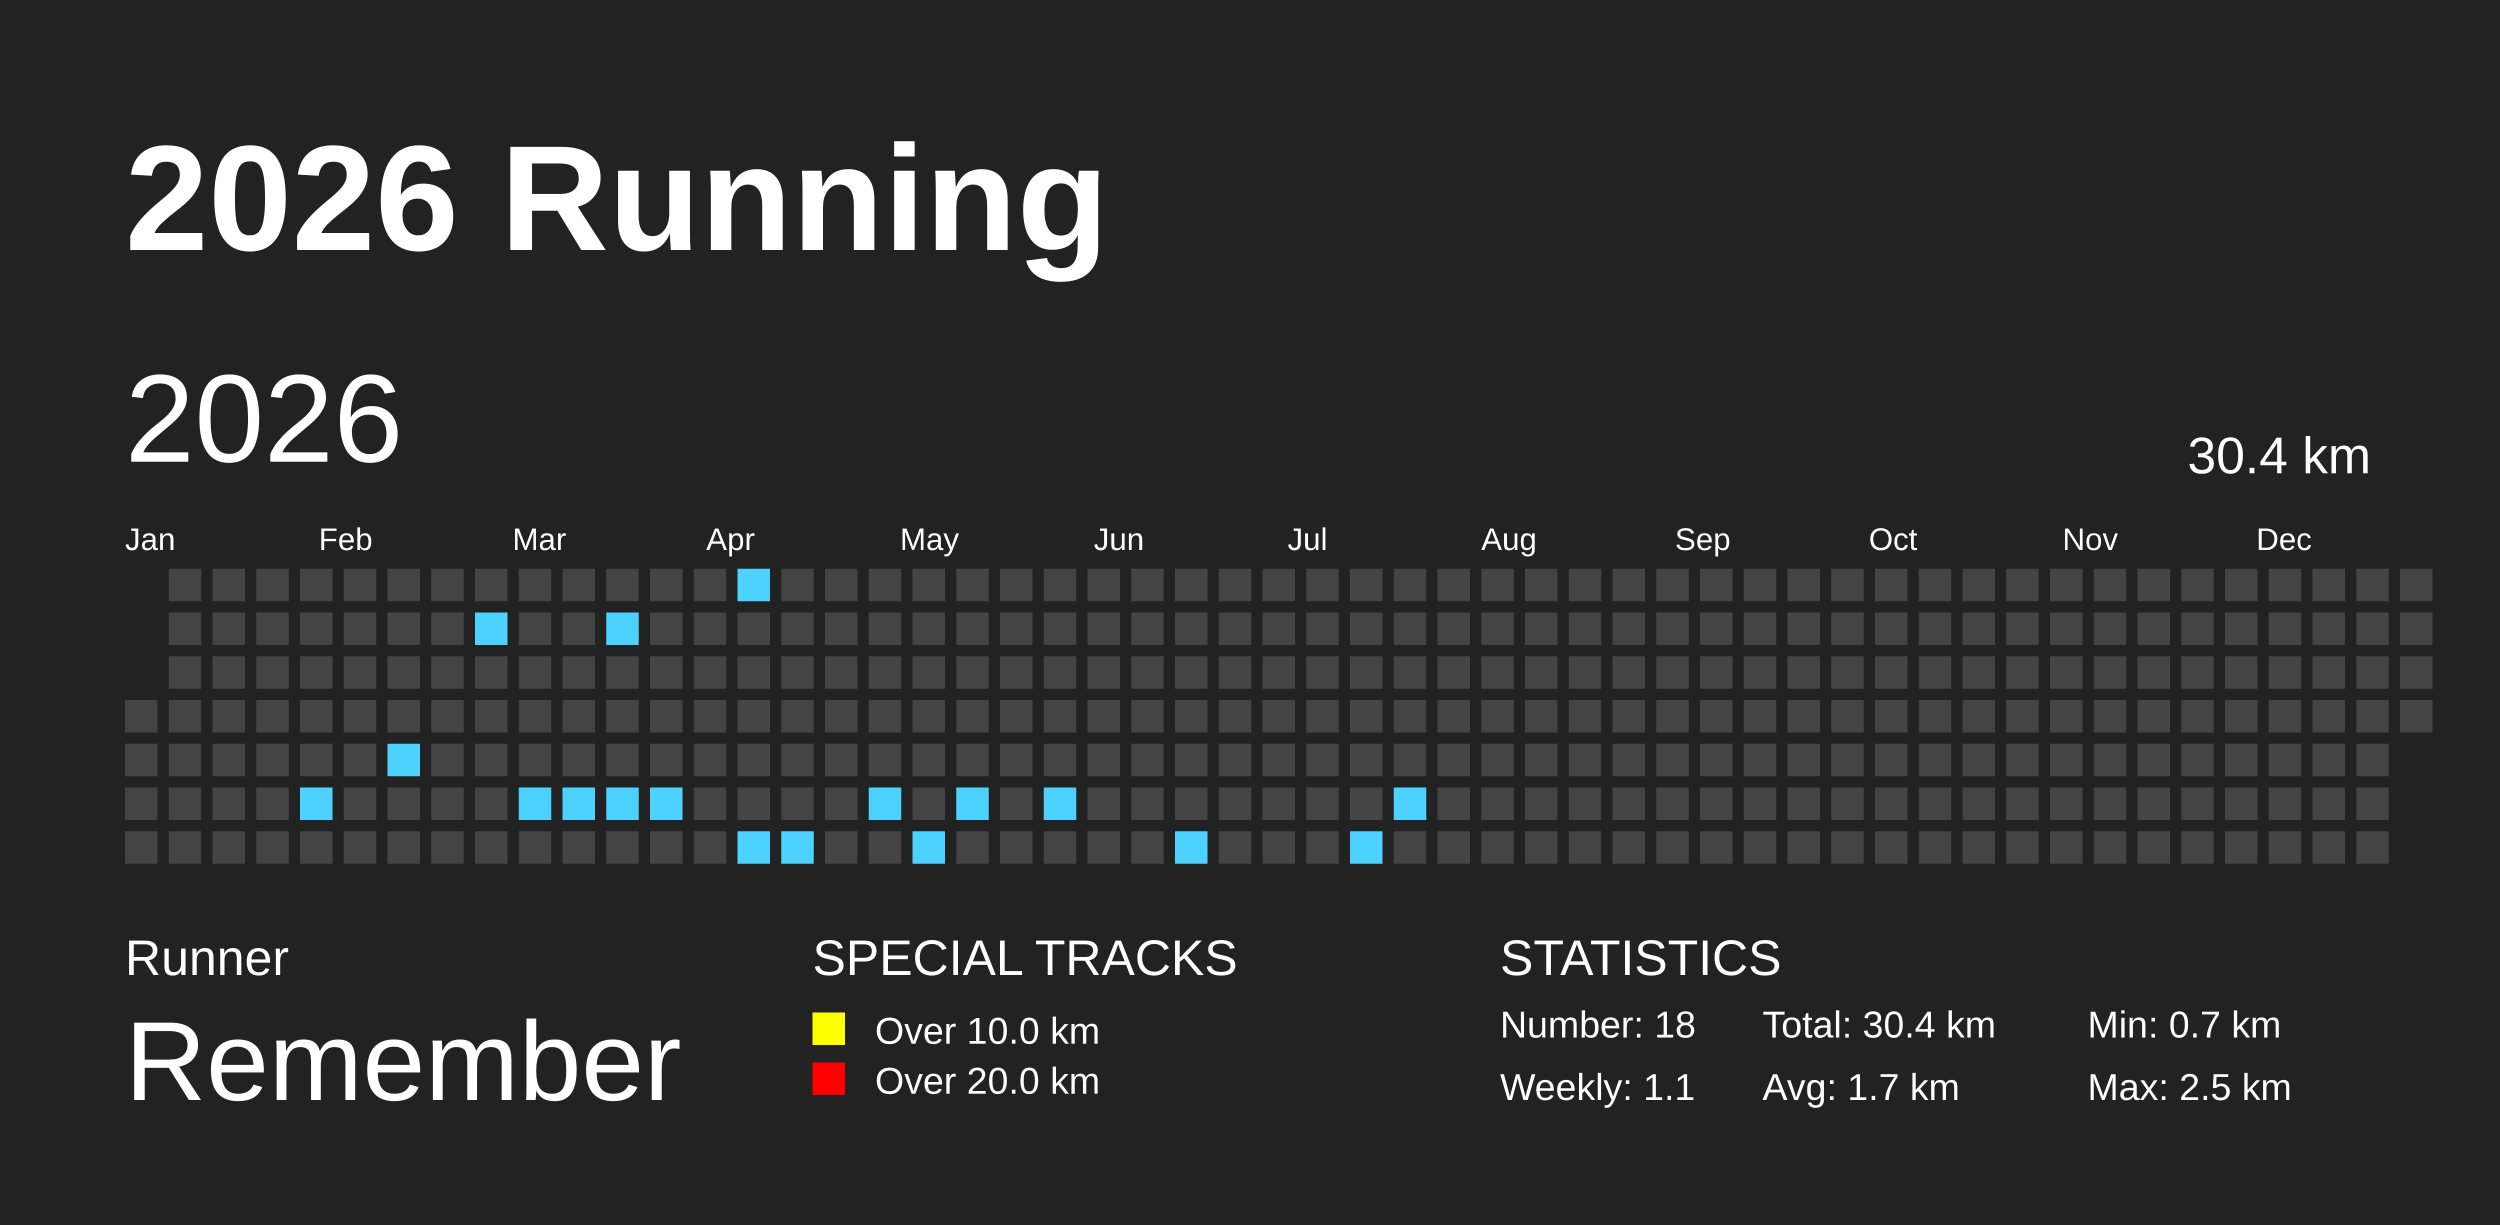
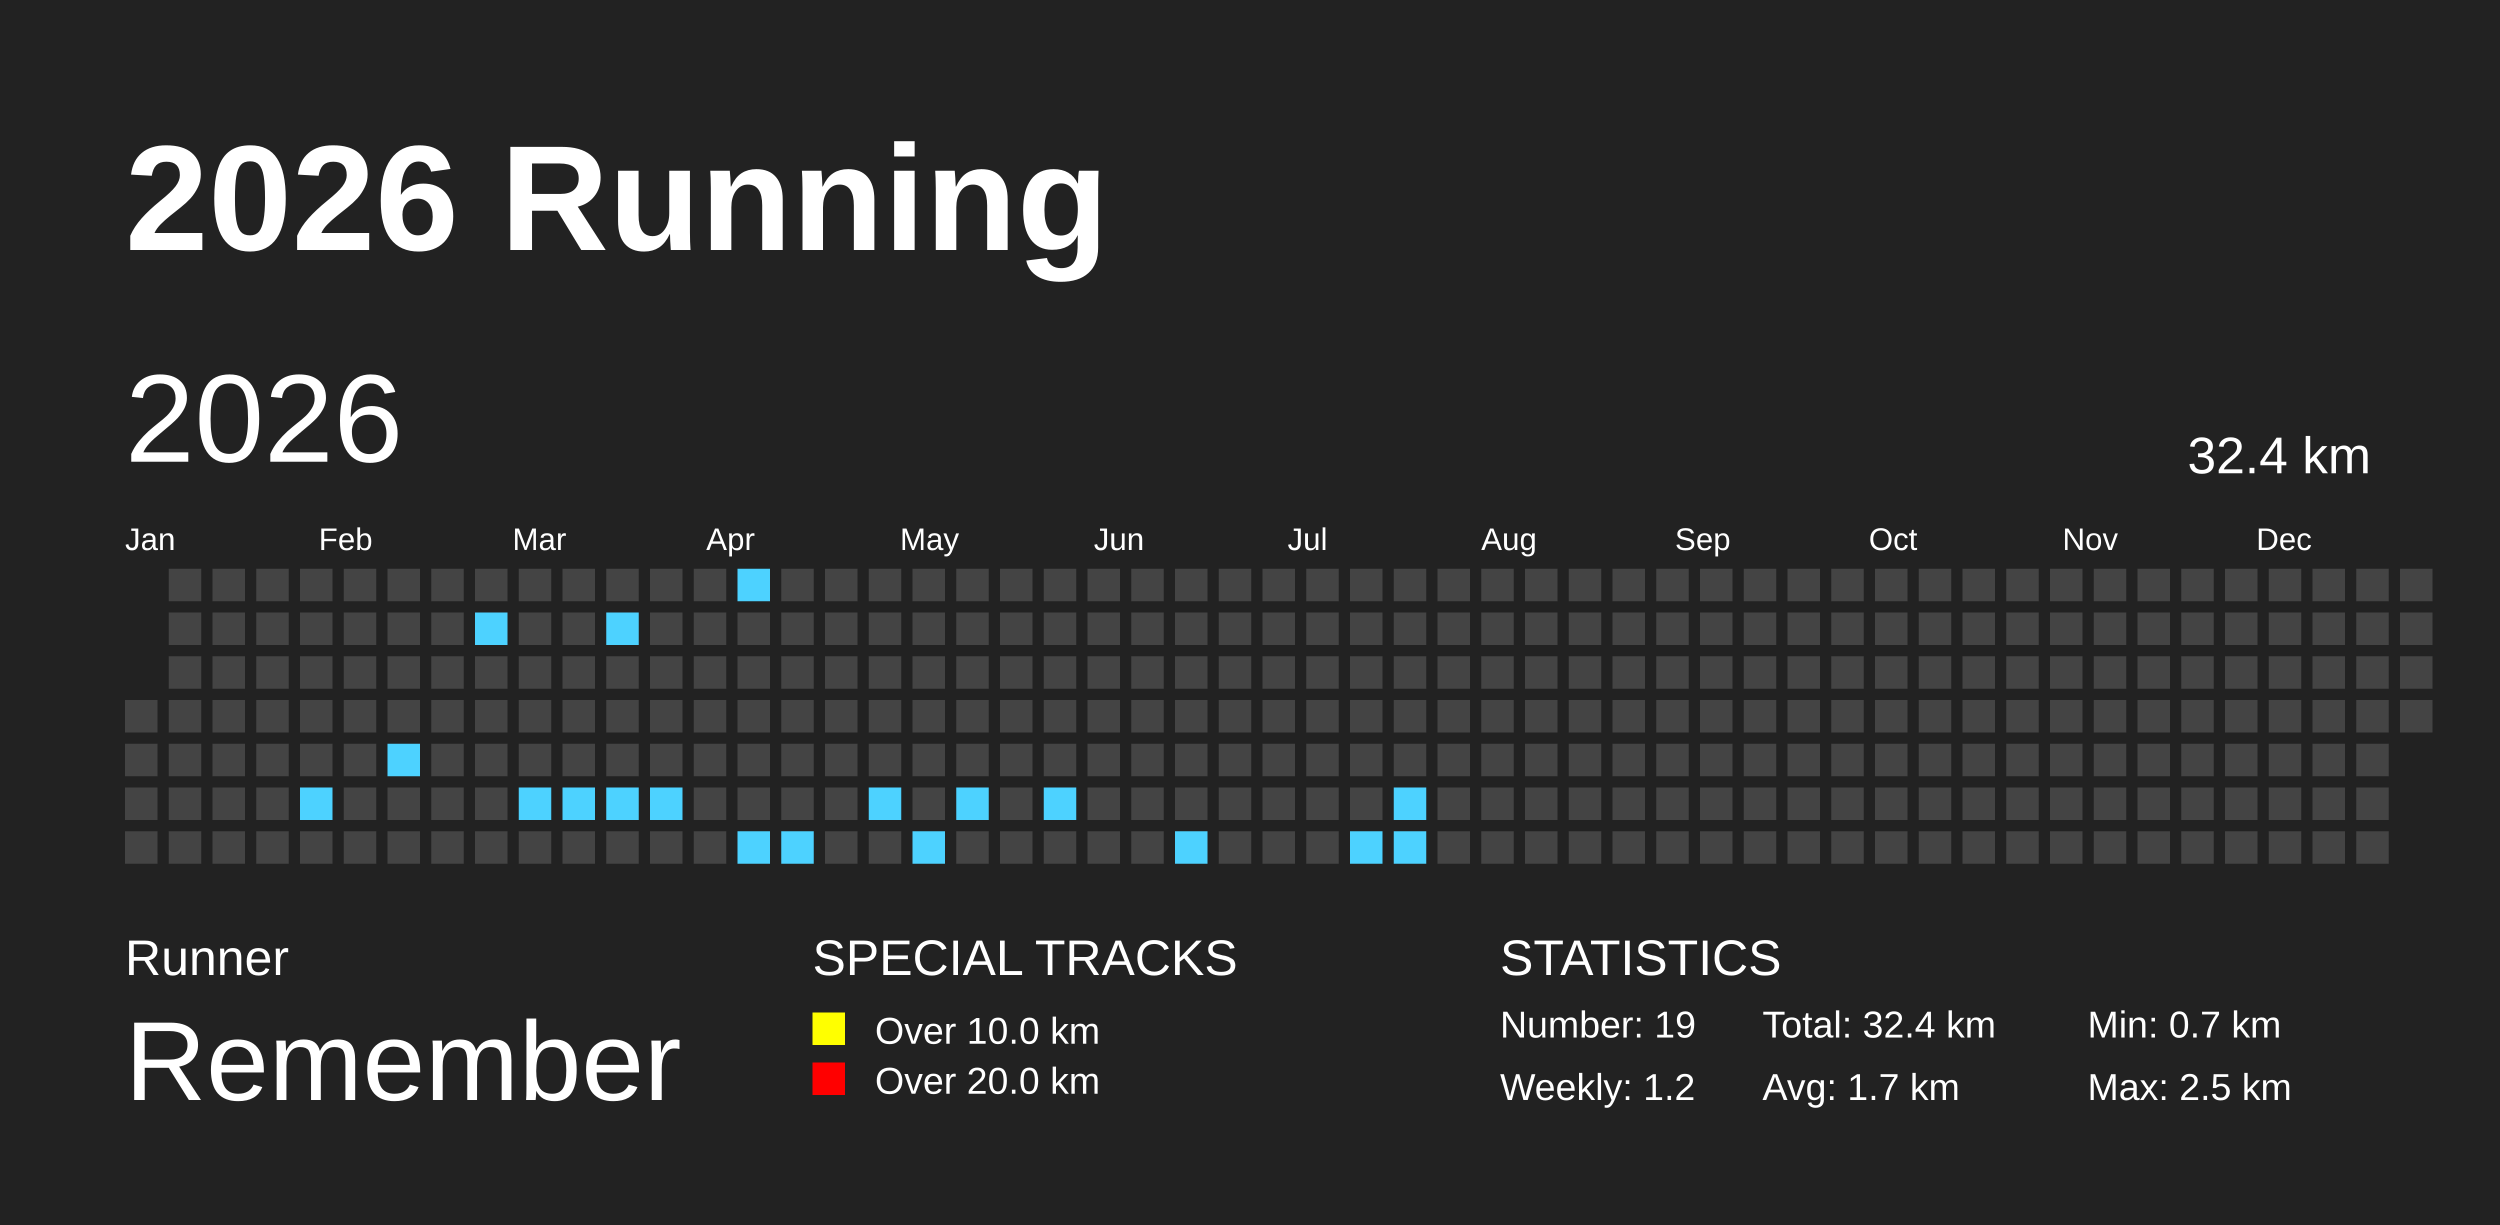
<svg xmlns="http://www.w3.org/2000/svg" baseProfile="full" height="98mm" version="1.1" viewBox="0,0,200,98" width="200mm">
  <defs />
  <rect fill="#222222" height="98" width="200" x="0" y="0" />
  <text fill="#FFFFFF" style="font-size:12px; font-family:Arial; font-weight:bold;" x="10" y="20">2026 Running</text>
  <text fill="#FFFFFF" style="font-size:4px; font-family:Arial" x="10" y="78">Runner</text>
  <text fill="#FFFFFF" style="font-size:9px; font-family:Arial" x="10" y="88">Remember</text>
  <text fill="#FFFFFF" style="font-size:4px; font-family:Arial" x="65" y="78">SPECIAL TRACKS</text>
  <rect fill="yellow" height="2.6" width="2.6" x="65" y="81" />
  <text fill="#FFFFFF" style="font-size:3px; font-family:Arial" x="70" y="83.5">Over 10.0 km</text>
  <rect fill="red" height="2.6" width="2.6" x="65" y="85" />
  <text fill="#FFFFFF" style="font-size:3px; font-family:Arial" x="70" y="87.5">Over 20.0 km</text>
  <text fill="#FFFFFF" style="font-size:4px; font-family:Arial" x="120" y="78">STATISTICS</text>
-   <text fill="#FFFFFF" style="font-size:3px; font-family:Arial" x="120" y="83">Number: 18</text>
-   <text fill="#FFFFFF" style="font-size:3px; font-family:Arial" x="120" y="88">Weekly: 1.1</text>
-   <text fill="#FFFFFF" style="font-size:3px; font-family:Arial" x="141" y="83">Total: 30.4 km</text>
+   <text fill="#FFFFFF" style="font-size:3px; font-family:Arial" x="120" y="83">Number: 19</text>
+   <text fill="#FFFFFF" style="font-size:3px; font-family:Arial" x="120" y="88">Weekly: 1.2</text>
+   <text fill="#FFFFFF" style="font-size:3px; font-family:Arial" x="141" y="83">Total: 32.4 km</text>
  <text fill="#FFFFFF" style="font-size:3px; font-family:Arial" x="141" y="88">Avg: 1.7 km</text>
  <text fill="#FFFFFF" style="font-size:3px; font-family:Arial" x="167" y="83">Min: 0.7 km</text>
  <text fill="#FFFFFF" style="font-size:3px; font-family:Arial" x="167" y="88">Max: 2.5 km</text>
  <text dominant-baseline="hanging" fill="#FFFFFF" style="font-size:10.0px; font-family:Arial;" x="10" y="30">2026</text>
-   <text dominant-baseline="hanging" fill="#FFFFFF" style="font-size:4.125px; font-family:Arial;" x="175" y="35">30.4 km</text>
+   <text dominant-baseline="hanging" fill="#FFFFFF" style="font-size:4.125px; font-family:Arial;" x="175" y="35">32.4 km</text>
  <text fill="#FFFFFF" style="font-size:2.5px; font-family:Arial" x="10.0" y="44">Jan</text>
  <text fill="#FFFFFF" style="font-size:2.5px; font-family:Arial" x="25.5" y="44">Feb</text>
  <text fill="#FFFFFF" style="font-size:2.5px; font-family:Arial" x="41.0" y="44">Mar</text>
  <text fill="#FFFFFF" style="font-size:2.5px; font-family:Arial" x="56.5" y="44">Apr</text>
  <text fill="#FFFFFF" style="font-size:2.5px; font-family:Arial" x="72.0" y="44">May</text>
  <text fill="#FFFFFF" style="font-size:2.5px; font-family:Arial" x="87.5" y="44">Jun</text>
  <text fill="#FFFFFF" style="font-size:2.5px; font-family:Arial" x="103.0" y="44">Jul</text>
  <text fill="#FFFFFF" style="font-size:2.5px; font-family:Arial" x="118.5" y="44">Aug</text>
  <text fill="#FFFFFF" style="font-size:2.5px; font-family:Arial" x="134.0" y="44">Sep</text>
  <text fill="#FFFFFF" style="font-size:2.5px; font-family:Arial" x="149.5" y="44">Oct</text>
  <text fill="#FFFFFF" style="font-size:2.5px; font-family:Arial" x="165.0" y="44">Nov</text>
  <text fill="#FFFFFF" style="font-size:2.5px; font-family:Arial" x="180.5" y="44">Dec</text>
  <rect fill="#444444" height="2.6" width="2.6" x="10.0" y="56.0" />
  <rect fill="#444444" height="2.6" width="2.6" x="10.0" y="59.5" />
  <rect fill="#444444" height="2.6" width="2.6" x="10.0" y="63.0" />
  <rect fill="#444444" height="2.6" width="2.6" x="10.0" y="66.5" />
  <rect fill="#444444" height="2.6" width="2.6" x="13.5" y="45.5" />
  <rect fill="#444444" height="2.6" width="2.6" x="13.5" y="49.0" />
  <rect fill="#444444" height="2.6" width="2.6" x="13.5" y="52.5" />
  <rect fill="#444444" height="2.6" width="2.6" x="13.5" y="56.0" />
  <rect fill="#444444" height="2.6" width="2.6" x="13.5" y="59.5" />
  <rect fill="#444444" height="2.6" width="2.6" x="13.5" y="63.0" />
  <rect fill="#444444" height="2.6" width="2.6" x="13.5" y="66.5" />
  <rect fill="#444444" height="2.6" width="2.6" x="17.0" y="45.5" />
  <rect fill="#444444" height="2.6" width="2.6" x="17.0" y="49.0" />
  <rect fill="#444444" height="2.6" width="2.6" x="17.0" y="52.5" />
  <rect fill="#444444" height="2.6" width="2.6" x="17.0" y="56.0" />
  <rect fill="#444444" height="2.6" width="2.6" x="17.0" y="59.5" />
  <rect fill="#444444" height="2.6" width="2.6" x="17.0" y="63.0" />
  <rect fill="#444444" height="2.6" width="2.6" x="17.0" y="66.5" />
  <rect fill="#444444" height="2.6" width="2.6" x="20.5" y="45.5" />
  <rect fill="#444444" height="2.6" width="2.6" x="20.5" y="49.0" />
  <rect fill="#444444" height="2.6" width="2.6" x="20.5" y="52.5" />
  <rect fill="#444444" height="2.6" width="2.6" x="20.5" y="56.0" />
  <rect fill="#444444" height="2.6" width="2.6" x="20.5" y="59.5" />
  <rect fill="#444444" height="2.6" width="2.6" x="20.5" y="63.0" />
  <rect fill="#444444" height="2.6" width="2.6" x="20.5" y="66.5" />
  <rect fill="#444444" height="2.6" width="2.6" x="24.0" y="45.5" />
  <rect fill="#444444" height="2.6" width="2.6" x="24.0" y="49.0" />
  <rect fill="#444444" height="2.6" width="2.6" x="24.0" y="52.5" />
  <rect fill="#444444" height="2.6" width="2.6" x="24.0" y="56.0" />
  <rect fill="#444444" height="2.6" width="2.6" x="24.0" y="59.5" />
  <rect fill="#4DD2FF" height="2.6" width="2.6" x="24.0" y="63.0" />
  <rect fill="#444444" height="2.6" width="2.6" x="24.0" y="66.5" />
  <rect fill="#444444" height="2.6" width="2.6" x="27.5" y="45.5" />
  <rect fill="#444444" height="2.6" width="2.6" x="27.5" y="49.0" />
  <rect fill="#444444" height="2.6" width="2.6" x="27.5" y="52.5" />
  <rect fill="#444444" height="2.6" width="2.6" x="27.5" y="56.0" />
  <rect fill="#444444" height="2.6" width="2.6" x="27.5" y="59.5" />
  <rect fill="#444444" height="2.6" width="2.6" x="27.5" y="63.0" />
  <rect fill="#444444" height="2.6" width="2.6" x="27.5" y="66.5" />
  <rect fill="#444444" height="2.6" width="2.6" x="31.0" y="45.5" />
  <rect fill="#444444" height="2.6" width="2.6" x="31.0" y="49.0" />
  <rect fill="#444444" height="2.6" width="2.6" x="31.0" y="52.5" />
  <rect fill="#444444" height="2.6" width="2.6" x="31.0" y="56.0" />
  <rect fill="#4DD2FF" height="2.6" width="2.6" x="31.0" y="59.5" />
  <rect fill="#444444" height="2.6" width="2.6" x="31.0" y="63.0" />
  <rect fill="#444444" height="2.6" width="2.6" x="31.0" y="66.5" />
  <rect fill="#444444" height="2.6" width="2.6" x="34.5" y="45.5" />
  <rect fill="#444444" height="2.6" width="2.6" x="34.5" y="49.0" />
  <rect fill="#444444" height="2.6" width="2.6" x="34.5" y="52.5" />
  <rect fill="#444444" height="2.6" width="2.6" x="34.5" y="56.0" />
  <rect fill="#444444" height="2.6" width="2.6" x="34.5" y="59.5" />
  <rect fill="#444444" height="2.6" width="2.6" x="34.5" y="63.0" />
  <rect fill="#444444" height="2.6" width="2.6" x="34.5" y="66.5" />
  <rect fill="#444444" height="2.6" width="2.6" x="38.0" y="45.5" />
  <rect fill="#4DD2FF" height="2.6" width="2.6" x="38.0" y="49.0" />
  <rect fill="#444444" height="2.6" width="2.6" x="38.0" y="52.5" />
  <rect fill="#444444" height="2.6" width="2.6" x="38.0" y="56.0" />
  <rect fill="#444444" height="2.6" width="2.6" x="38.0" y="59.5" />
  <rect fill="#444444" height="2.6" width="2.6" x="38.0" y="63.0" />
  <rect fill="#444444" height="2.6" width="2.6" x="38.0" y="66.5" />
  <rect fill="#444444" height="2.6" width="2.6" x="41.5" y="45.5" />
  <rect fill="#444444" height="2.6" width="2.6" x="41.5" y="49.0" />
  <rect fill="#444444" height="2.6" width="2.6" x="41.5" y="52.5" />
  <rect fill="#444444" height="2.6" width="2.6" x="41.5" y="56.0" />
  <rect fill="#444444" height="2.6" width="2.6" x="41.5" y="59.5" />
  <rect fill="#4DD2FF" height="2.6" width="2.6" x="41.5" y="63.0" />
  <rect fill="#444444" height="2.6" width="2.6" x="41.5" y="66.5" />
  <rect fill="#444444" height="2.6" width="2.6" x="45.0" y="45.5" />
  <rect fill="#444444" height="2.6" width="2.6" x="45.0" y="49.0" />
  <rect fill="#444444" height="2.6" width="2.6" x="45.0" y="52.5" />
  <rect fill="#444444" height="2.6" width="2.6" x="45.0" y="56.0" />
  <rect fill="#444444" height="2.6" width="2.6" x="45.0" y="59.5" />
  <rect fill="#4DD2FF" height="2.6" width="2.6" x="45.0" y="63.0" />
  <rect fill="#444444" height="2.6" width="2.6" x="45.0" y="66.5" />
  <rect fill="#444444" height="2.6" width="2.6" x="48.5" y="45.5" />
  <rect fill="#4DD2FF" height="2.6" width="2.6" x="48.5" y="49.0" />
  <rect fill="#444444" height="2.6" width="2.6" x="48.5" y="52.5" />
  <rect fill="#444444" height="2.6" width="2.6" x="48.5" y="56.0" />
  <rect fill="#444444" height="2.6" width="2.6" x="48.5" y="59.5" />
  <rect fill="#4DD2FF" height="2.6" width="2.6" x="48.5" y="63.0" />
  <rect fill="#444444" height="2.6" width="2.6" x="48.5" y="66.5" />
  <rect fill="#444444" height="2.6" width="2.6" x="52.0" y="45.5" />
  <rect fill="#444444" height="2.6" width="2.6" x="52.0" y="49.0" />
  <rect fill="#444444" height="2.6" width="2.6" x="52.0" y="52.5" />
  <rect fill="#444444" height="2.6" width="2.6" x="52.0" y="56.0" />
  <rect fill="#444444" height="2.6" width="2.6" x="52.0" y="59.5" />
  <rect fill="#4DD2FF" height="2.6" width="2.6" x="52.0" y="63.0" />
  <rect fill="#444444" height="2.6" width="2.6" x="52.0" y="66.5" />
  <rect fill="#444444" height="2.6" width="2.6" x="55.5" y="45.5" />
  <rect fill="#444444" height="2.6" width="2.6" x="55.5" y="49.0" />
  <rect fill="#444444" height="2.6" width="2.6" x="55.5" y="52.5" />
  <rect fill="#444444" height="2.6" width="2.6" x="55.5" y="56.0" />
  <rect fill="#444444" height="2.6" width="2.6" x="55.5" y="59.5" />
  <rect fill="#444444" height="2.6" width="2.6" x="55.5" y="63.0" />
  <rect fill="#444444" height="2.6" width="2.6" x="55.5" y="66.5" />
  <rect fill="#4DD2FF" height="2.6" width="2.6" x="59.0" y="45.5" />
  <rect fill="#444444" height="2.6" width="2.6" x="59.0" y="49.0" />
  <rect fill="#444444" height="2.6" width="2.6" x="59.0" y="52.5" />
  <rect fill="#444444" height="2.6" width="2.6" x="59.0" y="56.0" />
  <rect fill="#444444" height="2.6" width="2.6" x="59.0" y="59.5" />
  <rect fill="#444444" height="2.6" width="2.6" x="59.0" y="63.0" />
  <rect fill="#4DD2FF" height="2.6" width="2.6" x="59.0" y="66.5" />
  <rect fill="#444444" height="2.6" width="2.6" x="62.5" y="45.5" />
  <rect fill="#444444" height="2.6" width="2.6" x="62.5" y="49.0" />
  <rect fill="#444444" height="2.6" width="2.6" x="62.5" y="52.5" />
  <rect fill="#444444" height="2.6" width="2.6" x="62.5" y="56.0" />
  <rect fill="#444444" height="2.6" width="2.6" x="62.5" y="59.5" />
  <rect fill="#444444" height="2.6" width="2.6" x="62.5" y="63.0" />
  <rect fill="#4DD2FF" height="2.6" width="2.6" x="62.5" y="66.5" />
  <rect fill="#444444" height="2.6" width="2.6" x="66.0" y="45.5" />
  <rect fill="#444444" height="2.6" width="2.6" x="66.0" y="49.0" />
  <rect fill="#444444" height="2.6" width="2.6" x="66.0" y="52.5" />
  <rect fill="#444444" height="2.6" width="2.6" x="66.0" y="56.0" />
  <rect fill="#444444" height="2.6" width="2.6" x="66.0" y="59.5" />
  <rect fill="#444444" height="2.6" width="2.6" x="66.0" y="63.0" />
  <rect fill="#444444" height="2.6" width="2.6" x="66.0" y="66.5" />
  <rect fill="#444444" height="2.6" width="2.6" x="69.5" y="45.5" />
  <rect fill="#444444" height="2.6" width="2.6" x="69.5" y="49.0" />
  <rect fill="#444444" height="2.6" width="2.6" x="69.5" y="52.5" />
  <rect fill="#444444" height="2.6" width="2.6" x="69.5" y="56.0" />
  <rect fill="#444444" height="2.6" width="2.6" x="69.5" y="59.5" />
  <rect fill="#4DD2FF" height="2.6" width="2.6" x="69.5" y="63.0" />
  <rect fill="#444444" height="2.6" width="2.6" x="69.5" y="66.5" />
  <rect fill="#444444" height="2.6" width="2.6" x="73.0" y="45.5" />
  <rect fill="#444444" height="2.6" width="2.6" x="73.0" y="49.0" />
  <rect fill="#444444" height="2.6" width="2.6" x="73.0" y="52.5" />
  <rect fill="#444444" height="2.6" width="2.6" x="73.0" y="56.0" />
  <rect fill="#444444" height="2.6" width="2.6" x="73.0" y="59.5" />
  <rect fill="#444444" height="2.6" width="2.6" x="73.0" y="63.0" />
  <rect fill="#4DD2FF" height="2.6" width="2.6" x="73.0" y="66.5" />
  <rect fill="#444444" height="2.6" width="2.6" x="76.5" y="45.5" />
  <rect fill="#444444" height="2.6" width="2.6" x="76.5" y="49.0" />
  <rect fill="#444444" height="2.6" width="2.6" x="76.5" y="52.5" />
  <rect fill="#444444" height="2.6" width="2.6" x="76.5" y="56.0" />
  <rect fill="#444444" height="2.6" width="2.6" x="76.5" y="59.5" />
  <rect fill="#4DD2FF" height="2.6" width="2.6" x="76.5" y="63.0" />
  <rect fill="#444444" height="2.6" width="2.6" x="76.5" y="66.5" />
  <rect fill="#444444" height="2.6" width="2.6" x="80.0" y="45.5" />
  <rect fill="#444444" height="2.6" width="2.6" x="80.0" y="49.0" />
  <rect fill="#444444" height="2.6" width="2.6" x="80.0" y="52.5" />
  <rect fill="#444444" height="2.6" width="2.6" x="80.0" y="56.0" />
  <rect fill="#444444" height="2.6" width="2.6" x="80.0" y="59.5" />
  <rect fill="#444444" height="2.6" width="2.6" x="80.0" y="63.0" />
  <rect fill="#444444" height="2.6" width="2.6" x="80.0" y="66.5" />
  <rect fill="#444444" height="2.6" width="2.6" x="83.5" y="45.5" />
  <rect fill="#444444" height="2.6" width="2.6" x="83.5" y="49.0" />
  <rect fill="#444444" height="2.6" width="2.6" x="83.5" y="52.5" />
  <rect fill="#444444" height="2.6" width="2.6" x="83.5" y="56.0" />
  <rect fill="#444444" height="2.6" width="2.6" x="83.5" y="59.5" />
  <rect fill="#4DD2FF" height="2.6" width="2.6" x="83.5" y="63.0" />
  <rect fill="#444444" height="2.6" width="2.6" x="83.5" y="66.5" />
  <rect fill="#444444" height="2.6" width="2.6" x="87.0" y="45.5" />
  <rect fill="#444444" height="2.6" width="2.6" x="87.0" y="49.0" />
  <rect fill="#444444" height="2.6" width="2.6" x="87.0" y="52.5" />
  <rect fill="#444444" height="2.6" width="2.6" x="87.0" y="56.0" />
  <rect fill="#444444" height="2.6" width="2.6" x="87.0" y="59.5" />
  <rect fill="#444444" height="2.6" width="2.6" x="87.0" y="63.0" />
  <rect fill="#444444" height="2.6" width="2.6" x="87.0" y="66.5" />
  <rect fill="#444444" height="2.6" width="2.6" x="90.5" y="45.5" />
  <rect fill="#444444" height="2.6" width="2.6" x="90.5" y="49.0" />
  <rect fill="#444444" height="2.6" width="2.6" x="90.5" y="52.5" />
  <rect fill="#444444" height="2.6" width="2.6" x="90.5" y="56.0" />
  <rect fill="#444444" height="2.6" width="2.6" x="90.5" y="59.5" />
  <rect fill="#444444" height="2.6" width="2.6" x="90.5" y="63.0" />
  <rect fill="#444444" height="2.6" width="2.6" x="90.5" y="66.5" />
  <rect fill="#444444" height="2.6" width="2.6" x="94.0" y="45.5" />
  <rect fill="#444444" height="2.6" width="2.6" x="94.0" y="49.0" />
  <rect fill="#444444" height="2.6" width="2.6" x="94.0" y="52.5" />
  <rect fill="#444444" height="2.6" width="2.6" x="94.0" y="56.0" />
  <rect fill="#444444" height="2.6" width="2.6" x="94.0" y="59.5" />
  <rect fill="#444444" height="2.6" width="2.6" x="94.0" y="63.0" />
  <rect fill="#4DD2FF" height="2.6" width="2.6" x="94.0" y="66.5" />
  <rect fill="#444444" height="2.6" width="2.6" x="97.5" y="45.5" />
  <rect fill="#444444" height="2.6" width="2.6" x="97.5" y="49.0" />
  <rect fill="#444444" height="2.6" width="2.6" x="97.5" y="52.5" />
  <rect fill="#444444" height="2.6" width="2.6" x="97.5" y="56.0" />
  <rect fill="#444444" height="2.6" width="2.6" x="97.5" y="59.5" />
  <rect fill="#444444" height="2.6" width="2.6" x="97.5" y="63.0" />
  <rect fill="#444444" height="2.6" width="2.6" x="97.5" y="66.5" />
  <rect fill="#444444" height="2.6" width="2.6" x="101.0" y="45.5" />
  <rect fill="#444444" height="2.6" width="2.6" x="101.0" y="49.0" />
  <rect fill="#444444" height="2.6" width="2.6" x="101.0" y="52.5" />
  <rect fill="#444444" height="2.6" width="2.6" x="101.0" y="56.0" />
  <rect fill="#444444" height="2.6" width="2.6" x="101.0" y="59.5" />
  <rect fill="#444444" height="2.6" width="2.6" x="101.0" y="63.0" />
  <rect fill="#444444" height="2.6" width="2.6" x="101.0" y="66.5" />
  <rect fill="#444444" height="2.6" width="2.6" x="104.5" y="45.5" />
  <rect fill="#444444" height="2.6" width="2.6" x="104.5" y="49.0" />
  <rect fill="#444444" height="2.6" width="2.6" x="104.5" y="52.5" />
  <rect fill="#444444" height="2.6" width="2.6" x="104.5" y="56.0" />
  <rect fill="#444444" height="2.6" width="2.6" x="104.5" y="59.5" />
  <rect fill="#444444" height="2.6" width="2.6" x="104.5" y="63.0" />
  <rect fill="#444444" height="2.6" width="2.6" x="104.5" y="66.5" />
  <rect fill="#444444" height="2.6" width="2.6" x="108.0" y="45.5" />
  <rect fill="#444444" height="2.6" width="2.6" x="108.0" y="49.0" />
  <rect fill="#444444" height="2.6" width="2.6" x="108.0" y="52.5" />
  <rect fill="#444444" height="2.6" width="2.6" x="108.0" y="56.0" />
  <rect fill="#444444" height="2.6" width="2.6" x="108.0" y="59.5" />
  <rect fill="#444444" height="2.6" width="2.6" x="108.0" y="63.0" />
  <rect fill="#4DD2FF" height="2.6" width="2.6" x="108.0" y="66.5" />
  <rect fill="#444444" height="2.6" width="2.6" x="111.5" y="45.5" />
  <rect fill="#444444" height="2.6" width="2.6" x="111.5" y="49.0" />
  <rect fill="#444444" height="2.6" width="2.6" x="111.5" y="52.5" />
  <rect fill="#444444" height="2.6" width="2.6" x="111.5" y="56.0" />
  <rect fill="#444444" height="2.6" width="2.6" x="111.5" y="59.5" />
  <rect fill="#4DD2FF" height="2.6" width="2.6" x="111.5" y="63.0" />
-   <rect fill="#444444" height="2.6" width="2.6" x="111.5" y="66.5" />
+   <rect fill="#4DD2FF" height="2.6" width="2.6" x="111.5" y="66.5" />
  <rect fill="#444444" height="2.6" width="2.6" x="115.0" y="45.5" />
  <rect fill="#444444" height="2.6" width="2.6" x="115.0" y="49.0" />
  <rect fill="#444444" height="2.6" width="2.6" x="115.0" y="52.5" />
  <rect fill="#444444" height="2.6" width="2.6" x="115.0" y="56.0" />
  <rect fill="#444444" height="2.6" width="2.6" x="115.0" y="59.5" />
  <rect fill="#444444" height="2.6" width="2.6" x="115.0" y="63.0" />
  <rect fill="#444444" height="2.6" width="2.6" x="115.0" y="66.5" />
  <rect fill="#444444" height="2.6" width="2.6" x="118.5" y="45.5" />
  <rect fill="#444444" height="2.6" width="2.6" x="118.5" y="49.0" />
  <rect fill="#444444" height="2.6" width="2.6" x="118.5" y="52.5" />
  <rect fill="#444444" height="2.6" width="2.6" x="118.5" y="56.0" />
  <rect fill="#444444" height="2.6" width="2.6" x="118.5" y="59.5" />
  <rect fill="#444444" height="2.6" width="2.6" x="118.5" y="63.0" />
  <rect fill="#444444" height="2.6" width="2.6" x="118.5" y="66.5" />
  <rect fill="#444444" height="2.6" width="2.6" x="122.0" y="45.5" />
  <rect fill="#444444" height="2.6" width="2.6" x="122.0" y="49.0" />
  <rect fill="#444444" height="2.6" width="2.6" x="122.0" y="52.5" />
  <rect fill="#444444" height="2.6" width="2.6" x="122.0" y="56.0" />
  <rect fill="#444444" height="2.6" width="2.6" x="122.0" y="59.5" />
  <rect fill="#444444" height="2.6" width="2.6" x="122.0" y="63.0" />
  <rect fill="#444444" height="2.6" width="2.6" x="122.0" y="66.5" />
  <rect fill="#444444" height="2.6" width="2.6" x="125.5" y="45.5" />
  <rect fill="#444444" height="2.6" width="2.6" x="125.5" y="49.0" />
  <rect fill="#444444" height="2.6" width="2.6" x="125.5" y="52.5" />
  <rect fill="#444444" height="2.6" width="2.6" x="125.5" y="56.0" />
  <rect fill="#444444" height="2.6" width="2.6" x="125.5" y="59.5" />
  <rect fill="#444444" height="2.6" width="2.6" x="125.5" y="63.0" />
  <rect fill="#444444" height="2.6" width="2.6" x="125.5" y="66.5" />
  <rect fill="#444444" height="2.6" width="2.6" x="129.0" y="45.5" />
  <rect fill="#444444" height="2.6" width="2.6" x="129.0" y="49.0" />
  <rect fill="#444444" height="2.6" width="2.6" x="129.0" y="52.5" />
  <rect fill="#444444" height="2.6" width="2.6" x="129.0" y="56.0" />
  <rect fill="#444444" height="2.6" width="2.6" x="129.0" y="59.5" />
  <rect fill="#444444" height="2.6" width="2.6" x="129.0" y="63.0" />
  <rect fill="#444444" height="2.6" width="2.6" x="129.0" y="66.5" />
  <rect fill="#444444" height="2.6" width="2.6" x="132.5" y="45.5" />
  <rect fill="#444444" height="2.6" width="2.6" x="132.5" y="49.0" />
  <rect fill="#444444" height="2.6" width="2.6" x="132.5" y="52.5" />
  <rect fill="#444444" height="2.6" width="2.6" x="132.5" y="56.0" />
  <rect fill="#444444" height="2.6" width="2.6" x="132.5" y="59.5" />
  <rect fill="#444444" height="2.6" width="2.6" x="132.5" y="63.0" />
  <rect fill="#444444" height="2.6" width="2.6" x="132.5" y="66.5" />
  <rect fill="#444444" height="2.6" width="2.6" x="136.0" y="45.5" />
  <rect fill="#444444" height="2.6" width="2.6" x="136.0" y="49.0" />
  <rect fill="#444444" height="2.6" width="2.6" x="136.0" y="52.5" />
  <rect fill="#444444" height="2.6" width="2.6" x="136.0" y="56.0" />
  <rect fill="#444444" height="2.6" width="2.6" x="136.0" y="59.5" />
  <rect fill="#444444" height="2.6" width="2.6" x="136.0" y="63.0" />
  <rect fill="#444444" height="2.6" width="2.6" x="136.0" y="66.5" />
  <rect fill="#444444" height="2.6" width="2.6" x="139.5" y="45.5" />
  <rect fill="#444444" height="2.6" width="2.6" x="139.5" y="49.0" />
  <rect fill="#444444" height="2.6" width="2.6" x="139.5" y="52.5" />
  <rect fill="#444444" height="2.6" width="2.6" x="139.5" y="56.0" />
  <rect fill="#444444" height="2.6" width="2.6" x="139.5" y="59.5" />
  <rect fill="#444444" height="2.6" width="2.6" x="139.5" y="63.0" />
  <rect fill="#444444" height="2.6" width="2.6" x="139.5" y="66.5" />
  <rect fill="#444444" height="2.6" width="2.6" x="143.0" y="45.5" />
  <rect fill="#444444" height="2.6" width="2.6" x="143.0" y="49.0" />
  <rect fill="#444444" height="2.6" width="2.6" x="143.0" y="52.5" />
  <rect fill="#444444" height="2.6" width="2.6" x="143.0" y="56.0" />
  <rect fill="#444444" height="2.6" width="2.6" x="143.0" y="59.5" />
  <rect fill="#444444" height="2.6" width="2.6" x="143.0" y="63.0" />
  <rect fill="#444444" height="2.6" width="2.6" x="143.0" y="66.5" />
  <rect fill="#444444" height="2.6" width="2.6" x="146.5" y="45.5" />
  <rect fill="#444444" height="2.6" width="2.6" x="146.5" y="49.0" />
  <rect fill="#444444" height="2.6" width="2.6" x="146.5" y="52.5" />
  <rect fill="#444444" height="2.6" width="2.6" x="146.5" y="56.0" />
  <rect fill="#444444" height="2.6" width="2.6" x="146.5" y="59.5" />
  <rect fill="#444444" height="2.6" width="2.6" x="146.5" y="63.0" />
  <rect fill="#444444" height="2.6" width="2.6" x="146.5" y="66.5" />
  <rect fill="#444444" height="2.6" width="2.6" x="150.0" y="45.5" />
  <rect fill="#444444" height="2.6" width="2.6" x="150.0" y="49.0" />
  <rect fill="#444444" height="2.6" width="2.6" x="150.0" y="52.5" />
  <rect fill="#444444" height="2.6" width="2.6" x="150.0" y="56.0" />
  <rect fill="#444444" height="2.6" width="2.6" x="150.0" y="59.5" />
  <rect fill="#444444" height="2.6" width="2.6" x="150.0" y="63.0" />
  <rect fill="#444444" height="2.6" width="2.6" x="150.0" y="66.5" />
  <rect fill="#444444" height="2.6" width="2.6" x="153.5" y="45.5" />
  <rect fill="#444444" height="2.6" width="2.6" x="153.5" y="49.0" />
  <rect fill="#444444" height="2.6" width="2.6" x="153.5" y="52.5" />
  <rect fill="#444444" height="2.6" width="2.6" x="153.5" y="56.0" />
  <rect fill="#444444" height="2.6" width="2.6" x="153.5" y="59.5" />
  <rect fill="#444444" height="2.6" width="2.6" x="153.5" y="63.0" />
  <rect fill="#444444" height="2.6" width="2.6" x="153.5" y="66.5" />
  <rect fill="#444444" height="2.6" width="2.6" x="157.0" y="45.5" />
  <rect fill="#444444" height="2.6" width="2.6" x="157.0" y="49.0" />
  <rect fill="#444444" height="2.6" width="2.6" x="157.0" y="52.5" />
  <rect fill="#444444" height="2.6" width="2.6" x="157.0" y="56.0" />
  <rect fill="#444444" height="2.6" width="2.6" x="157.0" y="59.5" />
  <rect fill="#444444" height="2.6" width="2.6" x="157.0" y="63.0" />
  <rect fill="#444444" height="2.6" width="2.6" x="157.0" y="66.5" />
  <rect fill="#444444" height="2.6" width="2.6" x="160.5" y="45.5" />
  <rect fill="#444444" height="2.6" width="2.6" x="160.5" y="49.0" />
  <rect fill="#444444" height="2.6" width="2.6" x="160.5" y="52.5" />
  <rect fill="#444444" height="2.6" width="2.6" x="160.5" y="56.0" />
  <rect fill="#444444" height="2.6" width="2.6" x="160.5" y="59.5" />
  <rect fill="#444444" height="2.6" width="2.6" x="160.5" y="63.0" />
  <rect fill="#444444" height="2.6" width="2.6" x="160.5" y="66.5" />
  <rect fill="#444444" height="2.6" width="2.6" x="164.0" y="45.5" />
  <rect fill="#444444" height="2.6" width="2.6" x="164.0" y="49.0" />
  <rect fill="#444444" height="2.6" width="2.6" x="164.0" y="52.5" />
  <rect fill="#444444" height="2.6" width="2.6" x="164.0" y="56.0" />
  <rect fill="#444444" height="2.6" width="2.6" x="164.0" y="59.5" />
  <rect fill="#444444" height="2.6" width="2.6" x="164.0" y="63.0" />
  <rect fill="#444444" height="2.6" width="2.6" x="164.0" y="66.5" />
  <rect fill="#444444" height="2.6" width="2.6" x="167.5" y="45.5" />
  <rect fill="#444444" height="2.6" width="2.6" x="167.5" y="49.0" />
  <rect fill="#444444" height="2.6" width="2.6" x="167.5" y="52.5" />
  <rect fill="#444444" height="2.6" width="2.6" x="167.5" y="56.0" />
  <rect fill="#444444" height="2.6" width="2.6" x="167.5" y="59.5" />
  <rect fill="#444444" height="2.6" width="2.6" x="167.5" y="63.0" />
  <rect fill="#444444" height="2.6" width="2.6" x="167.5" y="66.5" />
  <rect fill="#444444" height="2.6" width="2.6" x="171.0" y="45.5" />
  <rect fill="#444444" height="2.6" width="2.6" x="171.0" y="49.0" />
  <rect fill="#444444" height="2.6" width="2.6" x="171.0" y="52.5" />
  <rect fill="#444444" height="2.6" width="2.6" x="171.0" y="56.0" />
  <rect fill="#444444" height="2.6" width="2.6" x="171.0" y="59.5" />
  <rect fill="#444444" height="2.6" width="2.6" x="171.0" y="63.0" />
  <rect fill="#444444" height="2.6" width="2.6" x="171.0" y="66.5" />
  <rect fill="#444444" height="2.6" width="2.6" x="174.5" y="45.5" />
  <rect fill="#444444" height="2.6" width="2.6" x="174.5" y="49.0" />
  <rect fill="#444444" height="2.6" width="2.6" x="174.5" y="52.5" />
  <rect fill="#444444" height="2.6" width="2.6" x="174.5" y="56.0" />
  <rect fill="#444444" height="2.6" width="2.6" x="174.5" y="59.5" />
  <rect fill="#444444" height="2.6" width="2.6" x="174.5" y="63.0" />
  <rect fill="#444444" height="2.6" width="2.6" x="174.5" y="66.5" />
  <rect fill="#444444" height="2.6" width="2.6" x="178.0" y="45.5" />
  <rect fill="#444444" height="2.6" width="2.6" x="178.0" y="49.0" />
  <rect fill="#444444" height="2.6" width="2.6" x="178.0" y="52.5" />
  <rect fill="#444444" height="2.6" width="2.6" x="178.0" y="56.0" />
  <rect fill="#444444" height="2.6" width="2.6" x="178.0" y="59.5" />
  <rect fill="#444444" height="2.6" width="2.6" x="178.0" y="63.0" />
  <rect fill="#444444" height="2.6" width="2.6" x="178.0" y="66.5" />
  <rect fill="#444444" height="2.6" width="2.6" x="181.5" y="45.5" />
  <rect fill="#444444" height="2.6" width="2.6" x="181.5" y="49.0" />
  <rect fill="#444444" height="2.6" width="2.6" x="181.5" y="52.5" />
  <rect fill="#444444" height="2.6" width="2.6" x="181.5" y="56.0" />
  <rect fill="#444444" height="2.6" width="2.6" x="181.5" y="59.5" />
  <rect fill="#444444" height="2.6" width="2.6" x="181.5" y="63.0" />
  <rect fill="#444444" height="2.6" width="2.6" x="181.5" y="66.5" />
  <rect fill="#444444" height="2.6" width="2.6" x="185.0" y="45.5" />
  <rect fill="#444444" height="2.6" width="2.6" x="185.0" y="49.0" />
  <rect fill="#444444" height="2.6" width="2.6" x="185.0" y="52.5" />
  <rect fill="#444444" height="2.6" width="2.6" x="185.0" y="56.0" />
  <rect fill="#444444" height="2.6" width="2.6" x="185.0" y="59.5" />
  <rect fill="#444444" height="2.6" width="2.6" x="185.0" y="63.0" />
  <rect fill="#444444" height="2.6" width="2.6" x="185.0" y="66.5" />
  <rect fill="#444444" height="2.6" width="2.6" x="188.5" y="45.5" />
  <rect fill="#444444" height="2.6" width="2.6" x="188.5" y="49.0" />
  <rect fill="#444444" height="2.6" width="2.6" x="188.5" y="52.5" />
  <rect fill="#444444" height="2.6" width="2.6" x="188.5" y="56.0" />
  <rect fill="#444444" height="2.6" width="2.6" x="188.5" y="59.5" />
  <rect fill="#444444" height="2.6" width="2.6" x="188.5" y="63.0" />
  <rect fill="#444444" height="2.6" width="2.6" x="188.5" y="66.5" />
  <rect fill="#444444" height="2.6" width="2.6" x="192.0" y="45.5" />
  <rect fill="#444444" height="2.6" width="2.6" x="192.0" y="49.0" />
  <rect fill="#444444" height="2.6" width="2.6" x="192.0" y="52.5" />
  <rect fill="#444444" height="2.6" width="2.6" x="192.0" y="56.0" />
</svg>
